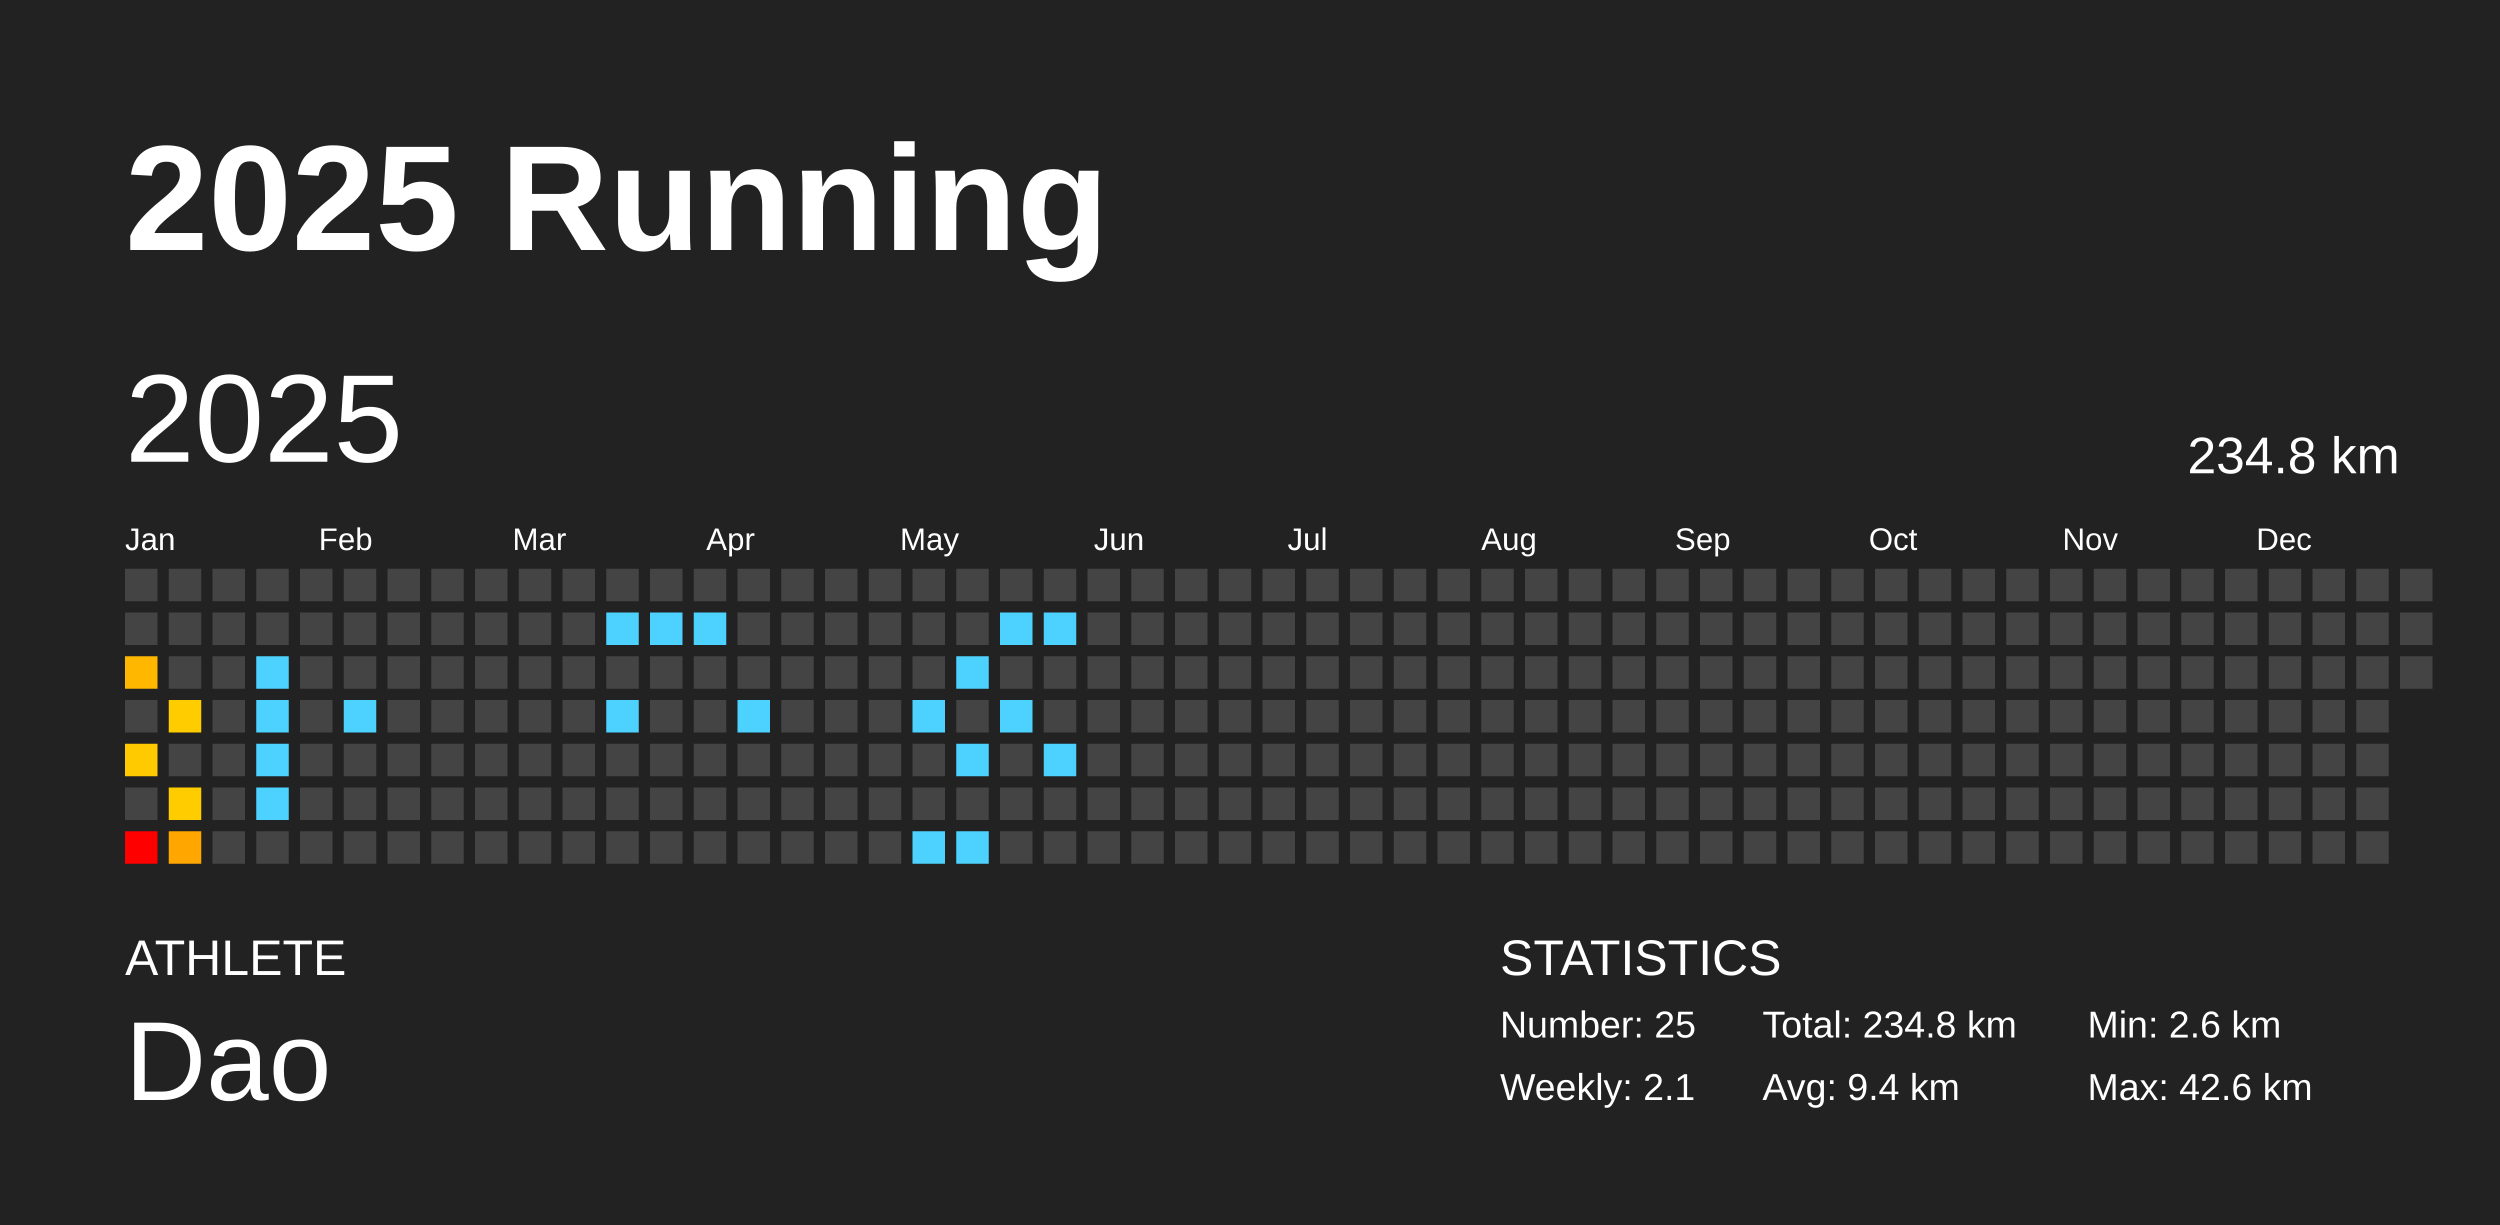
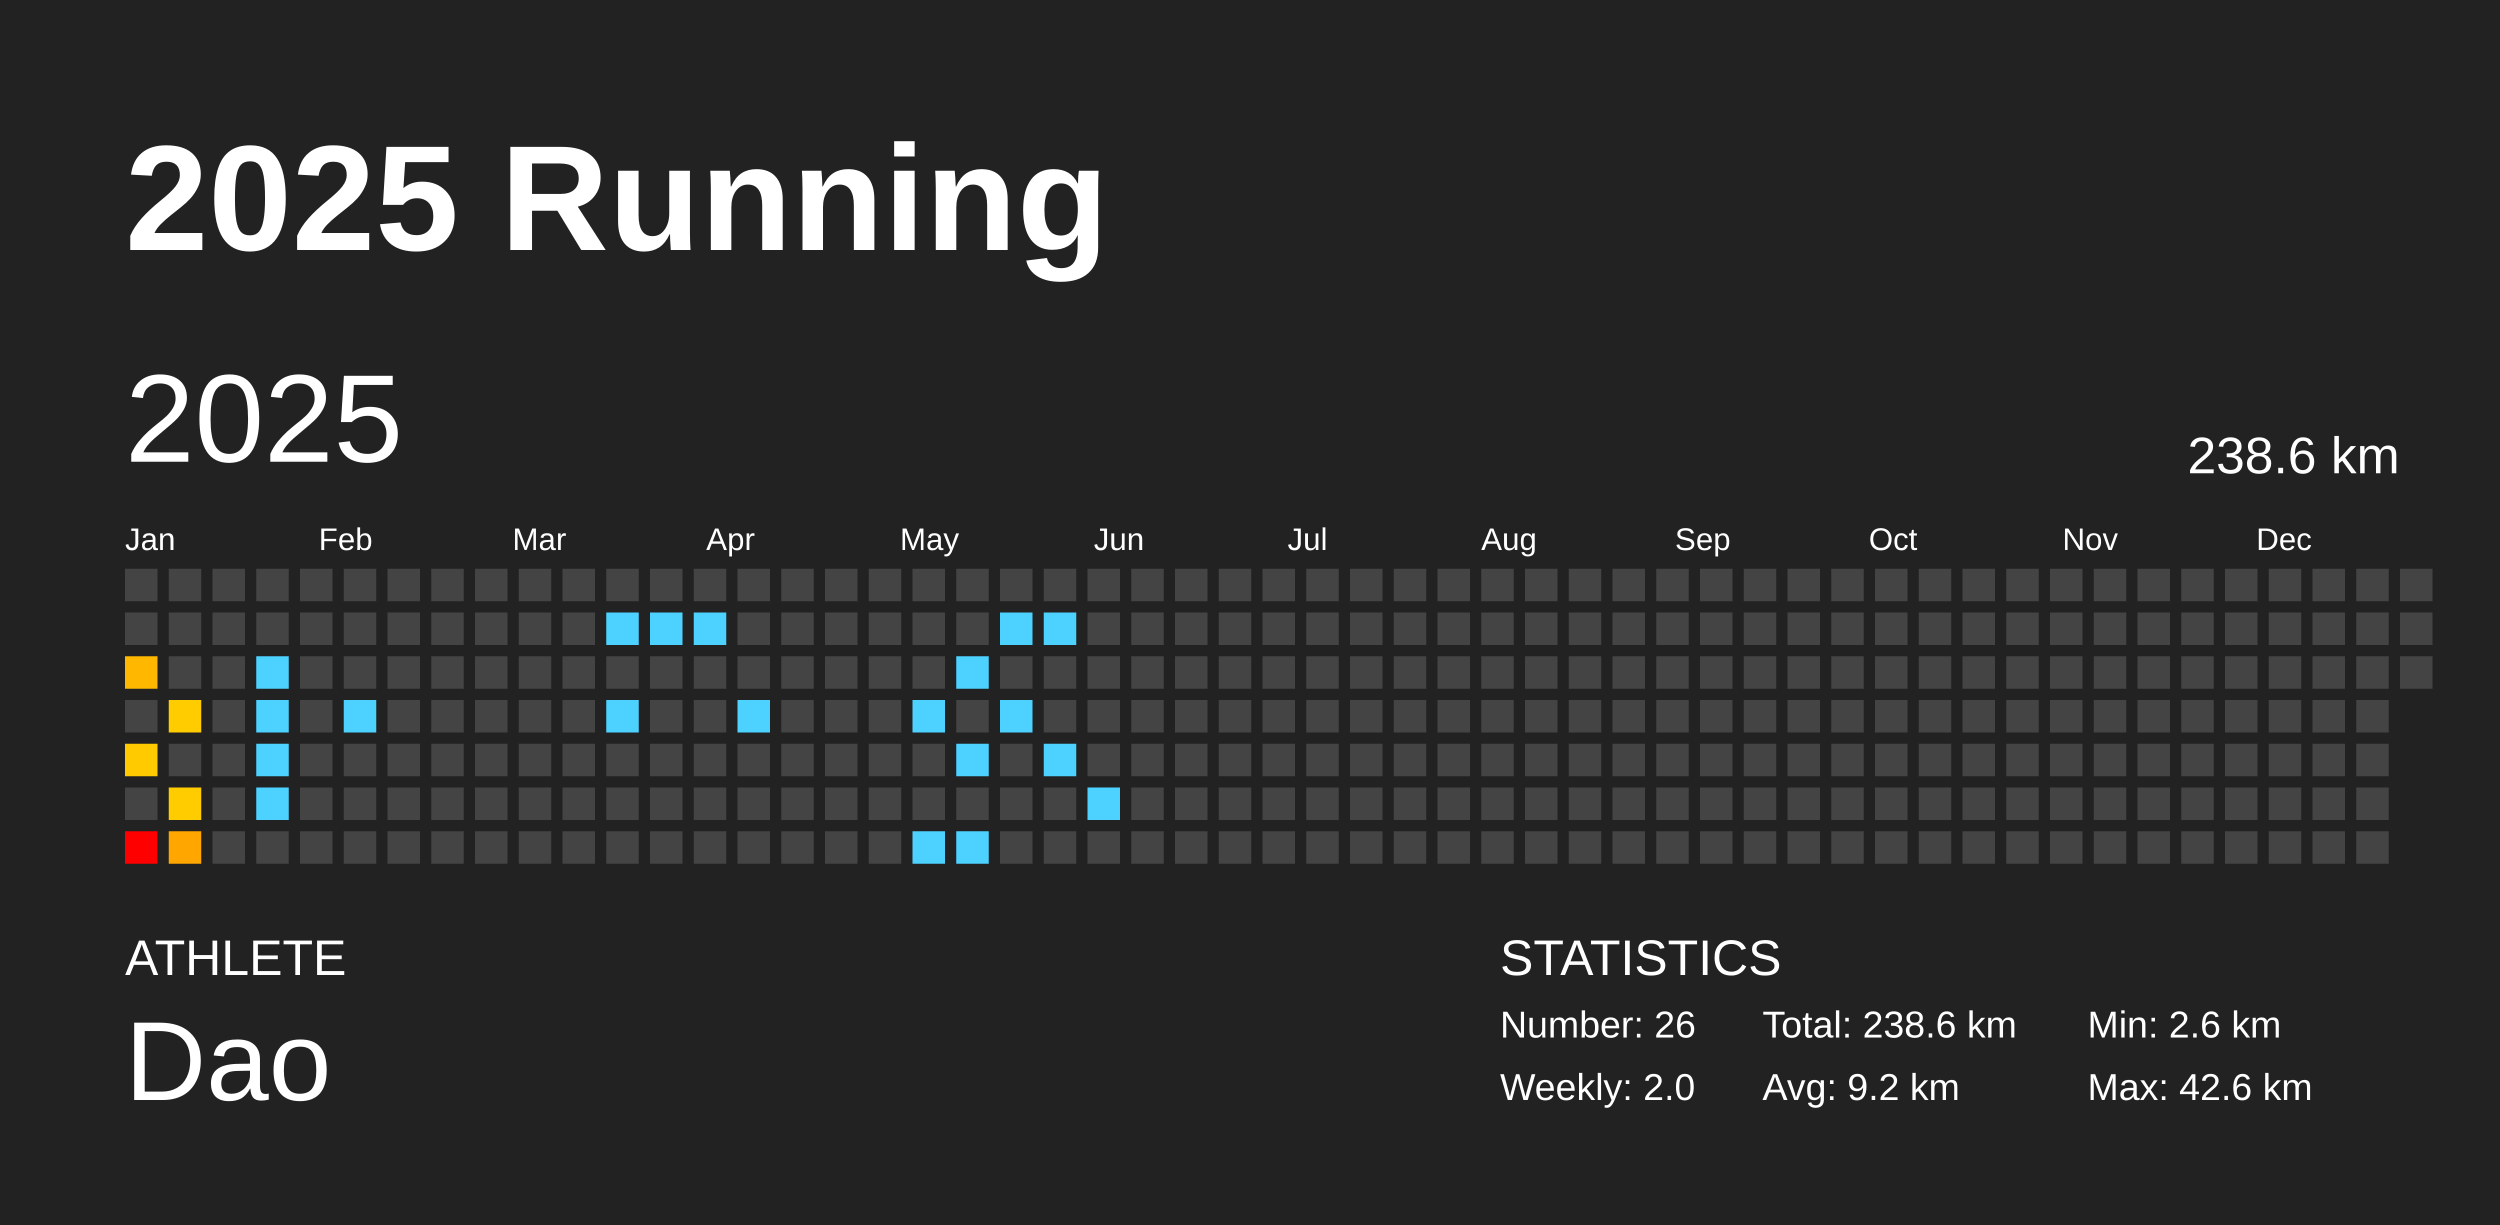
<svg xmlns="http://www.w3.org/2000/svg" baseProfile="full" height="98mm" version="1.1" viewBox="0,0,200,98" width="200mm">
  <defs />
  <rect fill="#222222" height="98" width="200" x="0" y="0" />
  <text fill="#FFFFFF" style="font-size:12px; font-family:Arial; font-weight:bold;" x="10" y="20">2025 Running</text>
  <text fill="#FFFFFF" style="font-size:4px; font-family:Arial" x="10" y="78">ATHLETE</text>
  <text fill="#FFFFFF" style="font-size:9px; font-family:Arial" x="10" y="88">Dao</text>
  <text fill="#FFFFFF" style="font-size:4px; font-family:Arial" x="120" y="78">STATISTICS</text>
-   <text fill="#FFFFFF" style="font-size:3px; font-family:Arial" x="120" y="83">Number: 25</text>
-   <text fill="#FFFFFF" style="font-size:3px; font-family:Arial" x="120" y="88">Weekly: 2.1</text>
-   <text fill="#FFFFFF" style="font-size:3px; font-family:Arial" x="141" y="83">Total: 234.8 km</text>
-   <text fill="#FFFFFF" style="font-size:3px; font-family:Arial" x="141" y="88">Avg: 9.4 km</text>
+   <text fill="#FFFFFF" style="font-size:3px; font-family:Arial" x="120" y="83">Number: 26</text>
+   <text fill="#FFFFFF" style="font-size:3px; font-family:Arial" x="120" y="88">Weekly: 2.0</text>
+   <text fill="#FFFFFF" style="font-size:3px; font-family:Arial" x="141" y="83">Total: 238.6 km</text>
+   <text fill="#FFFFFF" style="font-size:3px; font-family:Arial" x="141" y="88">Avg: 9.2 km</text>
  <text fill="#FFFFFF" style="font-size:3px; font-family:Arial" x="167" y="83">Min: 2.6 km</text>
  <text fill="#FFFFFF" style="font-size:3px; font-family:Arial" x="167" y="88">Max: 42.6 km</text>
  <text dominant-baseline="hanging" fill="#FFFFFF" style="font-size:10.0px; font-family:Arial;" x="10" y="30">2025</text>
-   <text dominant-baseline="hanging" fill="#FFFFFF" style="font-size:4.125px; font-family:Arial;" x="175" y="35">234.8 km</text>
+   <text dominant-baseline="hanging" fill="#FFFFFF" style="font-size:4.125px; font-family:Arial;" x="175" y="35">238.6 km</text>
  <text fill="#FFFFFF" style="font-size:2.5px; font-family:Arial" x="10.0" y="44">Jan</text>
  <text fill="#FFFFFF" style="font-size:2.5px; font-family:Arial" x="25.5" y="44">Feb</text>
  <text fill="#FFFFFF" style="font-size:2.5px; font-family:Arial" x="41.0" y="44">Mar</text>
  <text fill="#FFFFFF" style="font-size:2.5px; font-family:Arial" x="56.5" y="44">Apr</text>
  <text fill="#FFFFFF" style="font-size:2.5px; font-family:Arial" x="72.0" y="44">May</text>
  <text fill="#FFFFFF" style="font-size:2.5px; font-family:Arial" x="87.5" y="44">Jun</text>
  <text fill="#FFFFFF" style="font-size:2.5px; font-family:Arial" x="103.0" y="44">Jul</text>
  <text fill="#FFFFFF" style="font-size:2.5px; font-family:Arial" x="118.5" y="44">Aug</text>
  <text fill="#FFFFFF" style="font-size:2.5px; font-family:Arial" x="134.0" y="44">Sep</text>
  <text fill="#FFFFFF" style="font-size:2.5px; font-family:Arial" x="149.5" y="44">Oct</text>
  <text fill="#FFFFFF" style="font-size:2.5px; font-family:Arial" x="165.0" y="44">Nov</text>
  <text fill="#FFFFFF" style="font-size:2.5px; font-family:Arial" x="180.5" y="44">Dec</text>
  <rect fill="#444444" height="2.6" width="2.6" x="10.0" y="45.5" />
  <rect fill="#444444" height="2.6" width="2.6" x="10.0" y="49.0" />
  <rect fill="#ffb700" height="2.6" width="2.6" x="10.0" y="52.5" />
  <rect fill="#444444" height="2.6" width="2.6" x="10.0" y="56.0" />
  <rect fill="#ffcb00" height="2.6" width="2.6" x="10.0" y="59.5" />
  <rect fill="#444444" height="2.6" width="2.6" x="10.0" y="63.0" />
  <rect fill="red" height="2.6" width="2.6" x="10.0" y="66.5" />
  <rect fill="#444444" height="2.6" width="2.6" x="13.5" y="45.5" />
  <rect fill="#444444" height="2.6" width="2.6" x="13.5" y="49.0" />
  <rect fill="#444444" height="2.6" width="2.6" x="13.5" y="52.5" />
  <rect fill="#ffcc00" height="2.6" width="2.6" x="13.5" y="56.0" />
  <rect fill="#444444" height="2.6" width="2.6" x="13.5" y="59.5" />
  <rect fill="#ffcc00" height="2.6" width="2.6" x="13.5" y="63.0" />
  <rect fill="#ffa600" height="2.6" width="2.6" x="13.5" y="66.5" />
  <rect fill="#444444" height="2.6" width="2.6" x="17.0" y="45.5" />
  <rect fill="#444444" height="2.6" width="2.6" x="17.0" y="49.0" />
  <rect fill="#444444" height="2.6" width="2.6" x="17.0" y="52.5" />
  <rect fill="#444444" height="2.6" width="2.6" x="17.0" y="56.0" />
  <rect fill="#444444" height="2.6" width="2.6" x="17.0" y="59.5" />
  <rect fill="#444444" height="2.6" width="2.6" x="17.0" y="63.0" />
  <rect fill="#444444" height="2.6" width="2.6" x="17.0" y="66.5" />
  <rect fill="#444444" height="2.6" width="2.6" x="20.5" y="45.5" />
  <rect fill="#444444" height="2.6" width="2.6" x="20.5" y="49.0" />
  <rect fill="#4dd2ff" height="2.6" width="2.6" x="20.5" y="52.5" />
  <rect fill="#4dd2ff" height="2.6" width="2.6" x="20.5" y="56.0" />
  <rect fill="#4dd2ff" height="2.6" width="2.6" x="20.5" y="59.5" />
  <rect fill="#4dd2ff" height="2.6" width="2.6" x="20.5" y="63.0" />
  <rect fill="#444444" height="2.6" width="2.6" x="20.5" y="66.5" />
  <rect fill="#444444" height="2.6" width="2.6" x="24.0" y="45.5" />
  <rect fill="#444444" height="2.6" width="2.6" x="24.0" y="49.0" />
  <rect fill="#444444" height="2.6" width="2.6" x="24.0" y="52.5" />
  <rect fill="#444444" height="2.6" width="2.6" x="24.0" y="56.0" />
  <rect fill="#444444" height="2.6" width="2.6" x="24.0" y="59.5" />
  <rect fill="#444444" height="2.6" width="2.6" x="24.0" y="63.0" />
  <rect fill="#444444" height="2.6" width="2.6" x="24.0" y="66.5" />
  <rect fill="#444444" height="2.6" width="2.6" x="27.5" y="45.5" />
  <rect fill="#444444" height="2.6" width="2.6" x="27.5" y="49.0" />
  <rect fill="#444444" height="2.6" width="2.6" x="27.5" y="52.5" />
  <rect fill="#4dd2ff" height="2.6" width="2.6" x="27.5" y="56.0" />
  <rect fill="#444444" height="2.6" width="2.6" x="27.5" y="59.5" />
  <rect fill="#444444" height="2.6" width="2.6" x="27.5" y="63.0" />
  <rect fill="#444444" height="2.6" width="2.6" x="27.5" y="66.5" />
  <rect fill="#444444" height="2.6" width="2.6" x="31.0" y="45.5" />
  <rect fill="#444444" height="2.6" width="2.6" x="31.0" y="49.0" />
  <rect fill="#444444" height="2.6" width="2.6" x="31.0" y="52.5" />
  <rect fill="#444444" height="2.6" width="2.6" x="31.0" y="56.0" />
  <rect fill="#444444" height="2.6" width="2.6" x="31.0" y="59.5" />
  <rect fill="#444444" height="2.6" width="2.6" x="31.0" y="63.0" />
  <rect fill="#444444" height="2.6" width="2.6" x="31.0" y="66.5" />
  <rect fill="#444444" height="2.6" width="2.6" x="34.5" y="45.5" />
  <rect fill="#444444" height="2.6" width="2.6" x="34.5" y="49.0" />
  <rect fill="#444444" height="2.6" width="2.6" x="34.5" y="52.5" />
  <rect fill="#444444" height="2.6" width="2.6" x="34.5" y="56.0" />
  <rect fill="#444444" height="2.6" width="2.6" x="34.5" y="59.5" />
  <rect fill="#444444" height="2.6" width="2.6" x="34.5" y="63.0" />
  <rect fill="#444444" height="2.6" width="2.6" x="34.5" y="66.5" />
  <rect fill="#444444" height="2.6" width="2.6" x="38.0" y="45.5" />
  <rect fill="#444444" height="2.6" width="2.6" x="38.0" y="49.0" />
  <rect fill="#444444" height="2.6" width="2.6" x="38.0" y="52.5" />
  <rect fill="#444444" height="2.6" width="2.6" x="38.0" y="56.0" />
  <rect fill="#444444" height="2.6" width="2.6" x="38.0" y="59.5" />
  <rect fill="#444444" height="2.6" width="2.6" x="38.0" y="63.0" />
  <rect fill="#444444" height="2.6" width="2.6" x="38.0" y="66.5" />
  <rect fill="#444444" height="2.6" width="2.6" x="41.5" y="45.5" />
  <rect fill="#444444" height="2.6" width="2.6" x="41.5" y="49.0" />
  <rect fill="#444444" height="2.6" width="2.6" x="41.5" y="52.5" />
  <rect fill="#444444" height="2.6" width="2.6" x="41.5" y="56.0" />
  <rect fill="#444444" height="2.6" width="2.6" x="41.5" y="59.5" />
  <rect fill="#444444" height="2.6" width="2.6" x="41.5" y="63.0" />
  <rect fill="#444444" height="2.6" width="2.6" x="41.5" y="66.5" />
  <rect fill="#444444" height="2.6" width="2.6" x="45.0" y="45.5" />
  <rect fill="#444444" height="2.6" width="2.6" x="45.0" y="49.0" />
  <rect fill="#444444" height="2.6" width="2.6" x="45.0" y="52.5" />
  <rect fill="#444444" height="2.6" width="2.6" x="45.0" y="56.0" />
  <rect fill="#444444" height="2.6" width="2.6" x="45.0" y="59.5" />
  <rect fill="#444444" height="2.6" width="2.6" x="45.0" y="63.0" />
  <rect fill="#444444" height="2.6" width="2.6" x="45.0" y="66.5" />
  <rect fill="#444444" height="2.6" width="2.6" x="48.5" y="45.5" />
  <rect fill="#4dd2ff" height="2.6" width="2.6" x="48.5" y="49.0" />
  <rect fill="#444444" height="2.6" width="2.6" x="48.5" y="52.5" />
  <rect fill="#4dd2ff" height="2.6" width="2.6" x="48.5" y="56.0" />
  <rect fill="#444444" height="2.6" width="2.6" x="48.5" y="59.5" />
  <rect fill="#444444" height="2.6" width="2.6" x="48.5" y="63.0" />
  <rect fill="#444444" height="2.6" width="2.6" x="48.5" y="66.5" />
  <rect fill="#444444" height="2.6" width="2.6" x="52.0" y="45.5" />
  <rect fill="#4dd2ff" height="2.6" width="2.6" x="52.0" y="49.0" />
  <rect fill="#444444" height="2.6" width="2.6" x="52.0" y="52.5" />
  <rect fill="#444444" height="2.6" width="2.6" x="52.0" y="56.0" />
  <rect fill="#444444" height="2.6" width="2.6" x="52.0" y="59.5" />
  <rect fill="#444444" height="2.6" width="2.6" x="52.0" y="63.0" />
  <rect fill="#444444" height="2.6" width="2.6" x="52.0" y="66.5" />
  <rect fill="#444444" height="2.6" width="2.6" x="55.5" y="45.5" />
  <rect fill="#4dd2ff" height="2.6" width="2.6" x="55.5" y="49.0" />
  <rect fill="#444444" height="2.6" width="2.6" x="55.5" y="52.5" />
  <rect fill="#444444" height="2.6" width="2.6" x="55.5" y="56.0" />
  <rect fill="#444444" height="2.6" width="2.6" x="55.5" y="59.5" />
  <rect fill="#444444" height="2.6" width="2.6" x="55.5" y="63.0" />
  <rect fill="#444444" height="2.6" width="2.6" x="55.5" y="66.5" />
  <rect fill="#444444" height="2.6" width="2.6" x="59.0" y="45.5" />
  <rect fill="#444444" height="2.6" width="2.6" x="59.0" y="49.0" />
  <rect fill="#444444" height="2.6" width="2.6" x="59.0" y="52.5" />
  <rect fill="#4dd2ff" height="2.6" width="2.6" x="59.0" y="56.0" />
  <rect fill="#444444" height="2.6" width="2.6" x="59.0" y="59.5" />
  <rect fill="#444444" height="2.6" width="2.6" x="59.0" y="63.0" />
  <rect fill="#444444" height="2.6" width="2.6" x="59.0" y="66.5" />
  <rect fill="#444444" height="2.6" width="2.6" x="62.5" y="45.5" />
  <rect fill="#444444" height="2.6" width="2.6" x="62.5" y="49.0" />
  <rect fill="#444444" height="2.6" width="2.6" x="62.5" y="52.5" />
  <rect fill="#444444" height="2.6" width="2.6" x="62.5" y="56.0" />
  <rect fill="#444444" height="2.6" width="2.6" x="62.5" y="59.5" />
  <rect fill="#444444" height="2.6" width="2.6" x="62.5" y="63.0" />
  <rect fill="#444444" height="2.6" width="2.6" x="62.5" y="66.5" />
  <rect fill="#444444" height="2.6" width="2.6" x="66.0" y="45.5" />
  <rect fill="#444444" height="2.6" width="2.6" x="66.0" y="49.0" />
  <rect fill="#444444" height="2.6" width="2.6" x="66.0" y="52.5" />
  <rect fill="#444444" height="2.6" width="2.6" x="66.0" y="56.0" />
  <rect fill="#444444" height="2.6" width="2.6" x="66.0" y="59.5" />
  <rect fill="#444444" height="2.6" width="2.6" x="66.0" y="63.0" />
  <rect fill="#444444" height="2.6" width="2.6" x="66.0" y="66.5" />
  <rect fill="#444444" height="2.6" width="2.6" x="69.5" y="45.5" />
  <rect fill="#444444" height="2.6" width="2.6" x="69.5" y="49.0" />
  <rect fill="#444444" height="2.6" width="2.6" x="69.5" y="52.5" />
  <rect fill="#444444" height="2.6" width="2.6" x="69.5" y="56.0" />
  <rect fill="#444444" height="2.6" width="2.6" x="69.5" y="59.5" />
  <rect fill="#444444" height="2.6" width="2.6" x="69.5" y="63.0" />
  <rect fill="#444444" height="2.6" width="2.6" x="69.5" y="66.5" />
  <rect fill="#444444" height="2.6" width="2.6" x="73.0" y="45.5" />
  <rect fill="#444444" height="2.6" width="2.6" x="73.0" y="49.0" />
  <rect fill="#444444" height="2.6" width="2.6" x="73.0" y="52.5" />
  <rect fill="#4dd2ff" height="2.6" width="2.6" x="73.0" y="56.0" />
  <rect fill="#444444" height="2.6" width="2.6" x="73.0" y="59.5" />
  <rect fill="#444444" height="2.6" width="2.6" x="73.0" y="63.0" />
  <rect fill="#4dd2ff" height="2.6" width="2.6" x="73.0" y="66.5" />
  <rect fill="#444444" height="2.6" width="2.6" x="76.5" y="45.5" />
  <rect fill="#444444" height="2.6" width="2.6" x="76.5" y="49.0" />
  <rect fill="#4dd2ff" height="2.6" width="2.6" x="76.5" y="52.5" />
  <rect fill="#444444" height="2.6" width="2.6" x="76.5" y="56.0" />
  <rect fill="#4dd2ff" height="2.6" width="2.6" x="76.5" y="59.5" />
  <rect fill="#444444" height="2.6" width="2.6" x="76.5" y="63.0" />
  <rect fill="#4dd2ff" height="2.6" width="2.6" x="76.5" y="66.5" />
  <rect fill="#444444" height="2.6" width="2.6" x="80.0" y="45.5" />
  <rect fill="#4dd2ff" height="2.6" width="2.6" x="80.0" y="49.0" />
  <rect fill="#444444" height="2.6" width="2.6" x="80.0" y="52.5" />
  <rect fill="#4dd2ff" height="2.6" width="2.6" x="80.0" y="56.0" />
  <rect fill="#444444" height="2.6" width="2.6" x="80.0" y="59.5" />
  <rect fill="#444444" height="2.6" width="2.6" x="80.0" y="63.0" />
  <rect fill="#444444" height="2.6" width="2.6" x="80.0" y="66.5" />
  <rect fill="#444444" height="2.6" width="2.6" x="83.5" y="45.5" />
  <rect fill="#4dd2ff" height="2.6" width="2.6" x="83.5" y="49.0" />
  <rect fill="#444444" height="2.6" width="2.6" x="83.5" y="52.5" />
  <rect fill="#444444" height="2.6" width="2.6" x="83.5" y="56.0" />
  <rect fill="#4dd2ff" height="2.6" width="2.6" x="83.5" y="59.5" />
  <rect fill="#444444" height="2.6" width="2.6" x="83.5" y="63.0" />
  <rect fill="#444444" height="2.6" width="2.6" x="83.5" y="66.5" />
  <rect fill="#444444" height="2.6" width="2.6" x="87.0" y="45.5" />
  <rect fill="#444444" height="2.6" width="2.6" x="87.0" y="49.0" />
  <rect fill="#444444" height="2.6" width="2.6" x="87.0" y="52.5" />
  <rect fill="#444444" height="2.6" width="2.6" x="87.0" y="56.0" />
  <rect fill="#444444" height="2.6" width="2.6" x="87.0" y="59.5" />
-   <rect fill="#444444" height="2.6" width="2.6" x="87.0" y="63.0" />
+   <rect fill="#4dd2ff" height="2.6" width="2.6" x="87.0" y="63.0" />
  <rect fill="#444444" height="2.6" width="2.6" x="87.0" y="66.5" />
  <rect fill="#444444" height="2.6" width="2.6" x="90.5" y="45.5" />
  <rect fill="#444444" height="2.6" width="2.6" x="90.5" y="49.0" />
  <rect fill="#444444" height="2.6" width="2.6" x="90.5" y="52.5" />
  <rect fill="#444444" height="2.6" width="2.6" x="90.5" y="56.0" />
  <rect fill="#444444" height="2.6" width="2.6" x="90.5" y="59.5" />
  <rect fill="#444444" height="2.6" width="2.6" x="90.5" y="63.0" />
  <rect fill="#444444" height="2.6" width="2.6" x="90.5" y="66.5" />
  <rect fill="#444444" height="2.6" width="2.6" x="94.0" y="45.5" />
  <rect fill="#444444" height="2.6" width="2.6" x="94.0" y="49.0" />
  <rect fill="#444444" height="2.6" width="2.6" x="94.0" y="52.5" />
  <rect fill="#444444" height="2.6" width="2.6" x="94.0" y="56.0" />
  <rect fill="#444444" height="2.6" width="2.6" x="94.0" y="59.5" />
  <rect fill="#444444" height="2.6" width="2.6" x="94.0" y="63.0" />
  <rect fill="#444444" height="2.6" width="2.6" x="94.0" y="66.5" />
  <rect fill="#444444" height="2.6" width="2.6" x="97.5" y="45.5" />
  <rect fill="#444444" height="2.6" width="2.6" x="97.5" y="49.0" />
  <rect fill="#444444" height="2.6" width="2.6" x="97.5" y="52.5" />
  <rect fill="#444444" height="2.6" width="2.6" x="97.5" y="56.0" />
  <rect fill="#444444" height="2.6" width="2.6" x="97.5" y="59.5" />
  <rect fill="#444444" height="2.6" width="2.6" x="97.5" y="63.0" />
  <rect fill="#444444" height="2.6" width="2.6" x="97.5" y="66.5" />
  <rect fill="#444444" height="2.6" width="2.6" x="101.0" y="45.5" />
  <rect fill="#444444" height="2.6" width="2.6" x="101.0" y="49.0" />
  <rect fill="#444444" height="2.6" width="2.6" x="101.0" y="52.5" />
  <rect fill="#444444" height="2.6" width="2.6" x="101.0" y="56.0" />
  <rect fill="#444444" height="2.6" width="2.6" x="101.0" y="59.5" />
  <rect fill="#444444" height="2.6" width="2.6" x="101.0" y="63.0" />
  <rect fill="#444444" height="2.6" width="2.6" x="101.0" y="66.5" />
  <rect fill="#444444" height="2.6" width="2.6" x="104.5" y="45.5" />
  <rect fill="#444444" height="2.6" width="2.6" x="104.5" y="49.0" />
  <rect fill="#444444" height="2.6" width="2.6" x="104.5" y="52.5" />
  <rect fill="#444444" height="2.6" width="2.6" x="104.5" y="56.0" />
  <rect fill="#444444" height="2.6" width="2.6" x="104.5" y="59.5" />
  <rect fill="#444444" height="2.6" width="2.6" x="104.5" y="63.0" />
  <rect fill="#444444" height="2.6" width="2.6" x="104.5" y="66.5" />
  <rect fill="#444444" height="2.6" width="2.6" x="108.0" y="45.5" />
  <rect fill="#444444" height="2.6" width="2.6" x="108.0" y="49.0" />
  <rect fill="#444444" height="2.6" width="2.6" x="108.0" y="52.5" />
  <rect fill="#444444" height="2.6" width="2.6" x="108.0" y="56.0" />
  <rect fill="#444444" height="2.6" width="2.6" x="108.0" y="59.5" />
  <rect fill="#444444" height="2.6" width="2.6" x="108.0" y="63.0" />
  <rect fill="#444444" height="2.6" width="2.6" x="108.0" y="66.5" />
  <rect fill="#444444" height="2.6" width="2.6" x="111.5" y="45.5" />
  <rect fill="#444444" height="2.6" width="2.6" x="111.5" y="49.0" />
  <rect fill="#444444" height="2.6" width="2.6" x="111.5" y="52.5" />
  <rect fill="#444444" height="2.6" width="2.6" x="111.5" y="56.0" />
  <rect fill="#444444" height="2.6" width="2.6" x="111.5" y="59.5" />
  <rect fill="#444444" height="2.6" width="2.6" x="111.5" y="63.0" />
  <rect fill="#444444" height="2.6" width="2.6" x="111.5" y="66.5" />
  <rect fill="#444444" height="2.6" width="2.6" x="115.0" y="45.5" />
  <rect fill="#444444" height="2.6" width="2.6" x="115.0" y="49.0" />
  <rect fill="#444444" height="2.6" width="2.6" x="115.0" y="52.5" />
  <rect fill="#444444" height="2.6" width="2.6" x="115.0" y="56.0" />
  <rect fill="#444444" height="2.6" width="2.6" x="115.0" y="59.5" />
  <rect fill="#444444" height="2.6" width="2.6" x="115.0" y="63.0" />
  <rect fill="#444444" height="2.6" width="2.6" x="115.0" y="66.5" />
  <rect fill="#444444" height="2.6" width="2.6" x="118.5" y="45.5" />
  <rect fill="#444444" height="2.6" width="2.6" x="118.5" y="49.0" />
  <rect fill="#444444" height="2.6" width="2.6" x="118.5" y="52.5" />
  <rect fill="#444444" height="2.6" width="2.6" x="118.5" y="56.0" />
  <rect fill="#444444" height="2.6" width="2.6" x="118.5" y="59.5" />
  <rect fill="#444444" height="2.6" width="2.6" x="118.5" y="63.0" />
  <rect fill="#444444" height="2.6" width="2.6" x="118.5" y="66.5" />
  <rect fill="#444444" height="2.6" width="2.6" x="122.0" y="45.5" />
  <rect fill="#444444" height="2.6" width="2.6" x="122.0" y="49.0" />
  <rect fill="#444444" height="2.6" width="2.6" x="122.0" y="52.5" />
  <rect fill="#444444" height="2.6" width="2.6" x="122.0" y="56.0" />
  <rect fill="#444444" height="2.6" width="2.6" x="122.0" y="59.5" />
  <rect fill="#444444" height="2.6" width="2.6" x="122.0" y="63.0" />
  <rect fill="#444444" height="2.6" width="2.6" x="122.0" y="66.5" />
  <rect fill="#444444" height="2.6" width="2.6" x="125.5" y="45.5" />
  <rect fill="#444444" height="2.6" width="2.6" x="125.5" y="49.0" />
  <rect fill="#444444" height="2.6" width="2.6" x="125.5" y="52.5" />
  <rect fill="#444444" height="2.6" width="2.6" x="125.5" y="56.0" />
  <rect fill="#444444" height="2.6" width="2.6" x="125.5" y="59.5" />
  <rect fill="#444444" height="2.6" width="2.6" x="125.5" y="63.0" />
  <rect fill="#444444" height="2.6" width="2.6" x="125.5" y="66.5" />
  <rect fill="#444444" height="2.6" width="2.6" x="129.0" y="45.5" />
  <rect fill="#444444" height="2.6" width="2.6" x="129.0" y="49.0" />
  <rect fill="#444444" height="2.6" width="2.6" x="129.0" y="52.5" />
  <rect fill="#444444" height="2.6" width="2.6" x="129.0" y="56.0" />
  <rect fill="#444444" height="2.6" width="2.6" x="129.0" y="59.5" />
  <rect fill="#444444" height="2.6" width="2.6" x="129.0" y="63.0" />
  <rect fill="#444444" height="2.6" width="2.6" x="129.0" y="66.5" />
  <rect fill="#444444" height="2.6" width="2.6" x="132.5" y="45.5" />
  <rect fill="#444444" height="2.6" width="2.6" x="132.5" y="49.0" />
  <rect fill="#444444" height="2.6" width="2.6" x="132.5" y="52.5" />
  <rect fill="#444444" height="2.6" width="2.6" x="132.5" y="56.0" />
  <rect fill="#444444" height="2.6" width="2.6" x="132.5" y="59.5" />
  <rect fill="#444444" height="2.6" width="2.6" x="132.5" y="63.0" />
  <rect fill="#444444" height="2.6" width="2.6" x="132.5" y="66.5" />
  <rect fill="#444444" height="2.6" width="2.6" x="136.0" y="45.5" />
  <rect fill="#444444" height="2.6" width="2.6" x="136.0" y="49.0" />
  <rect fill="#444444" height="2.6" width="2.6" x="136.0" y="52.5" />
  <rect fill="#444444" height="2.6" width="2.6" x="136.0" y="56.0" />
  <rect fill="#444444" height="2.6" width="2.6" x="136.0" y="59.5" />
  <rect fill="#444444" height="2.6" width="2.6" x="136.0" y="63.0" />
  <rect fill="#444444" height="2.6" width="2.6" x="136.0" y="66.5" />
  <rect fill="#444444" height="2.6" width="2.6" x="139.5" y="45.5" />
  <rect fill="#444444" height="2.6" width="2.6" x="139.5" y="49.0" />
  <rect fill="#444444" height="2.6" width="2.6" x="139.5" y="52.5" />
  <rect fill="#444444" height="2.6" width="2.6" x="139.5" y="56.0" />
  <rect fill="#444444" height="2.6" width="2.6" x="139.5" y="59.5" />
  <rect fill="#444444" height="2.6" width="2.6" x="139.5" y="63.0" />
  <rect fill="#444444" height="2.6" width="2.6" x="139.5" y="66.5" />
  <rect fill="#444444" height="2.6" width="2.6" x="143.0" y="45.5" />
  <rect fill="#444444" height="2.6" width="2.6" x="143.0" y="49.0" />
  <rect fill="#444444" height="2.6" width="2.6" x="143.0" y="52.5" />
  <rect fill="#444444" height="2.6" width="2.6" x="143.0" y="56.0" />
  <rect fill="#444444" height="2.6" width="2.6" x="143.0" y="59.5" />
  <rect fill="#444444" height="2.6" width="2.6" x="143.0" y="63.0" />
  <rect fill="#444444" height="2.6" width="2.6" x="143.0" y="66.5" />
  <rect fill="#444444" height="2.6" width="2.6" x="146.5" y="45.5" />
  <rect fill="#444444" height="2.6" width="2.6" x="146.5" y="49.0" />
  <rect fill="#444444" height="2.6" width="2.6" x="146.5" y="52.5" />
  <rect fill="#444444" height="2.6" width="2.6" x="146.5" y="56.0" />
  <rect fill="#444444" height="2.6" width="2.6" x="146.5" y="59.5" />
  <rect fill="#444444" height="2.6" width="2.6" x="146.5" y="63.0" />
  <rect fill="#444444" height="2.6" width="2.6" x="146.5" y="66.5" />
  <rect fill="#444444" height="2.6" width="2.6" x="150.0" y="45.5" />
  <rect fill="#444444" height="2.6" width="2.6" x="150.0" y="49.0" />
  <rect fill="#444444" height="2.6" width="2.6" x="150.0" y="52.5" />
  <rect fill="#444444" height="2.6" width="2.6" x="150.0" y="56.0" />
  <rect fill="#444444" height="2.6" width="2.6" x="150.0" y="59.5" />
  <rect fill="#444444" height="2.6" width="2.6" x="150.0" y="63.0" />
  <rect fill="#444444" height="2.6" width="2.6" x="150.0" y="66.5" />
  <rect fill="#444444" height="2.6" width="2.6" x="153.5" y="45.5" />
  <rect fill="#444444" height="2.6" width="2.6" x="153.5" y="49.0" />
  <rect fill="#444444" height="2.6" width="2.6" x="153.5" y="52.5" />
  <rect fill="#444444" height="2.6" width="2.6" x="153.5" y="56.0" />
  <rect fill="#444444" height="2.6" width="2.6" x="153.5" y="59.5" />
  <rect fill="#444444" height="2.6" width="2.6" x="153.5" y="63.0" />
  <rect fill="#444444" height="2.6" width="2.6" x="153.5" y="66.5" />
  <rect fill="#444444" height="2.6" width="2.6" x="157.0" y="45.5" />
  <rect fill="#444444" height="2.6" width="2.6" x="157.0" y="49.0" />
  <rect fill="#444444" height="2.6" width="2.6" x="157.0" y="52.5" />
  <rect fill="#444444" height="2.6" width="2.6" x="157.0" y="56.0" />
  <rect fill="#444444" height="2.6" width="2.6" x="157.0" y="59.5" />
  <rect fill="#444444" height="2.6" width="2.6" x="157.0" y="63.0" />
  <rect fill="#444444" height="2.6" width="2.6" x="157.0" y="66.5" />
  <rect fill="#444444" height="2.6" width="2.6" x="160.5" y="45.5" />
  <rect fill="#444444" height="2.6" width="2.6" x="160.5" y="49.0" />
  <rect fill="#444444" height="2.6" width="2.6" x="160.5" y="52.5" />
  <rect fill="#444444" height="2.6" width="2.6" x="160.5" y="56.0" />
  <rect fill="#444444" height="2.6" width="2.6" x="160.5" y="59.5" />
  <rect fill="#444444" height="2.6" width="2.6" x="160.5" y="63.0" />
  <rect fill="#444444" height="2.6" width="2.6" x="160.5" y="66.5" />
  <rect fill="#444444" height="2.6" width="2.6" x="164.0" y="45.5" />
  <rect fill="#444444" height="2.6" width="2.6" x="164.0" y="49.0" />
  <rect fill="#444444" height="2.6" width="2.6" x="164.0" y="52.5" />
  <rect fill="#444444" height="2.6" width="2.6" x="164.0" y="56.0" />
  <rect fill="#444444" height="2.6" width="2.6" x="164.0" y="59.5" />
  <rect fill="#444444" height="2.6" width="2.6" x="164.0" y="63.0" />
  <rect fill="#444444" height="2.6" width="2.6" x="164.0" y="66.5" />
  <rect fill="#444444" height="2.6" width="2.6" x="167.5" y="45.5" />
  <rect fill="#444444" height="2.6" width="2.6" x="167.5" y="49.0" />
  <rect fill="#444444" height="2.6" width="2.6" x="167.5" y="52.5" />
  <rect fill="#444444" height="2.6" width="2.6" x="167.5" y="56.0" />
  <rect fill="#444444" height="2.6" width="2.6" x="167.5" y="59.5" />
  <rect fill="#444444" height="2.6" width="2.6" x="167.5" y="63.0" />
  <rect fill="#444444" height="2.6" width="2.6" x="167.5" y="66.5" />
  <rect fill="#444444" height="2.6" width="2.6" x="171.0" y="45.5" />
  <rect fill="#444444" height="2.6" width="2.6" x="171.0" y="49.0" />
  <rect fill="#444444" height="2.6" width="2.6" x="171.0" y="52.5" />
  <rect fill="#444444" height="2.6" width="2.6" x="171.0" y="56.0" />
  <rect fill="#444444" height="2.6" width="2.6" x="171.0" y="59.5" />
  <rect fill="#444444" height="2.6" width="2.6" x="171.0" y="63.0" />
  <rect fill="#444444" height="2.6" width="2.6" x="171.0" y="66.5" />
  <rect fill="#444444" height="2.6" width="2.6" x="174.5" y="45.5" />
  <rect fill="#444444" height="2.6" width="2.6" x="174.5" y="49.0" />
  <rect fill="#444444" height="2.6" width="2.6" x="174.5" y="52.5" />
  <rect fill="#444444" height="2.6" width="2.6" x="174.5" y="56.0" />
  <rect fill="#444444" height="2.6" width="2.6" x="174.5" y="59.5" />
  <rect fill="#444444" height="2.6" width="2.6" x="174.5" y="63.0" />
  <rect fill="#444444" height="2.6" width="2.6" x="174.5" y="66.5" />
  <rect fill="#444444" height="2.6" width="2.6" x="178.0" y="45.5" />
  <rect fill="#444444" height="2.6" width="2.6" x="178.0" y="49.0" />
  <rect fill="#444444" height="2.6" width="2.6" x="178.0" y="52.5" />
  <rect fill="#444444" height="2.6" width="2.6" x="178.0" y="56.0" />
  <rect fill="#444444" height="2.6" width="2.6" x="178.0" y="59.5" />
  <rect fill="#444444" height="2.6" width="2.6" x="178.0" y="63.0" />
  <rect fill="#444444" height="2.6" width="2.6" x="178.0" y="66.5" />
  <rect fill="#444444" height="2.6" width="2.6" x="181.5" y="45.5" />
  <rect fill="#444444" height="2.6" width="2.6" x="181.5" y="49.0" />
  <rect fill="#444444" height="2.6" width="2.6" x="181.5" y="52.5" />
  <rect fill="#444444" height="2.6" width="2.6" x="181.5" y="56.0" />
  <rect fill="#444444" height="2.6" width="2.6" x="181.5" y="59.5" />
  <rect fill="#444444" height="2.6" width="2.6" x="181.5" y="63.0" />
  <rect fill="#444444" height="2.6" width="2.6" x="181.5" y="66.5" />
  <rect fill="#444444" height="2.6" width="2.6" x="185.0" y="45.5" />
  <rect fill="#444444" height="2.6" width="2.6" x="185.0" y="49.0" />
  <rect fill="#444444" height="2.6" width="2.6" x="185.0" y="52.5" />
  <rect fill="#444444" height="2.6" width="2.6" x="185.0" y="56.0" />
  <rect fill="#444444" height="2.6" width="2.6" x="185.0" y="59.5" />
  <rect fill="#444444" height="2.6" width="2.6" x="185.0" y="63.0" />
  <rect fill="#444444" height="2.6" width="2.6" x="185.0" y="66.5" />
  <rect fill="#444444" height="2.6" width="2.6" x="188.5" y="45.5" />
  <rect fill="#444444" height="2.6" width="2.6" x="188.5" y="49.0" />
  <rect fill="#444444" height="2.6" width="2.6" x="188.5" y="52.5" />
  <rect fill="#444444" height="2.6" width="2.6" x="188.5" y="56.0" />
  <rect fill="#444444" height="2.6" width="2.6" x="188.5" y="59.5" />
  <rect fill="#444444" height="2.6" width="2.6" x="188.5" y="63.0" />
  <rect fill="#444444" height="2.6" width="2.6" x="188.5" y="66.5" />
  <rect fill="#444444" height="2.6" width="2.6" x="192.0" y="45.5" />
  <rect fill="#444444" height="2.6" width="2.6" x="192.0" y="49.0" />
  <rect fill="#444444" height="2.6" width="2.6" x="192.0" y="52.5" />
</svg>
